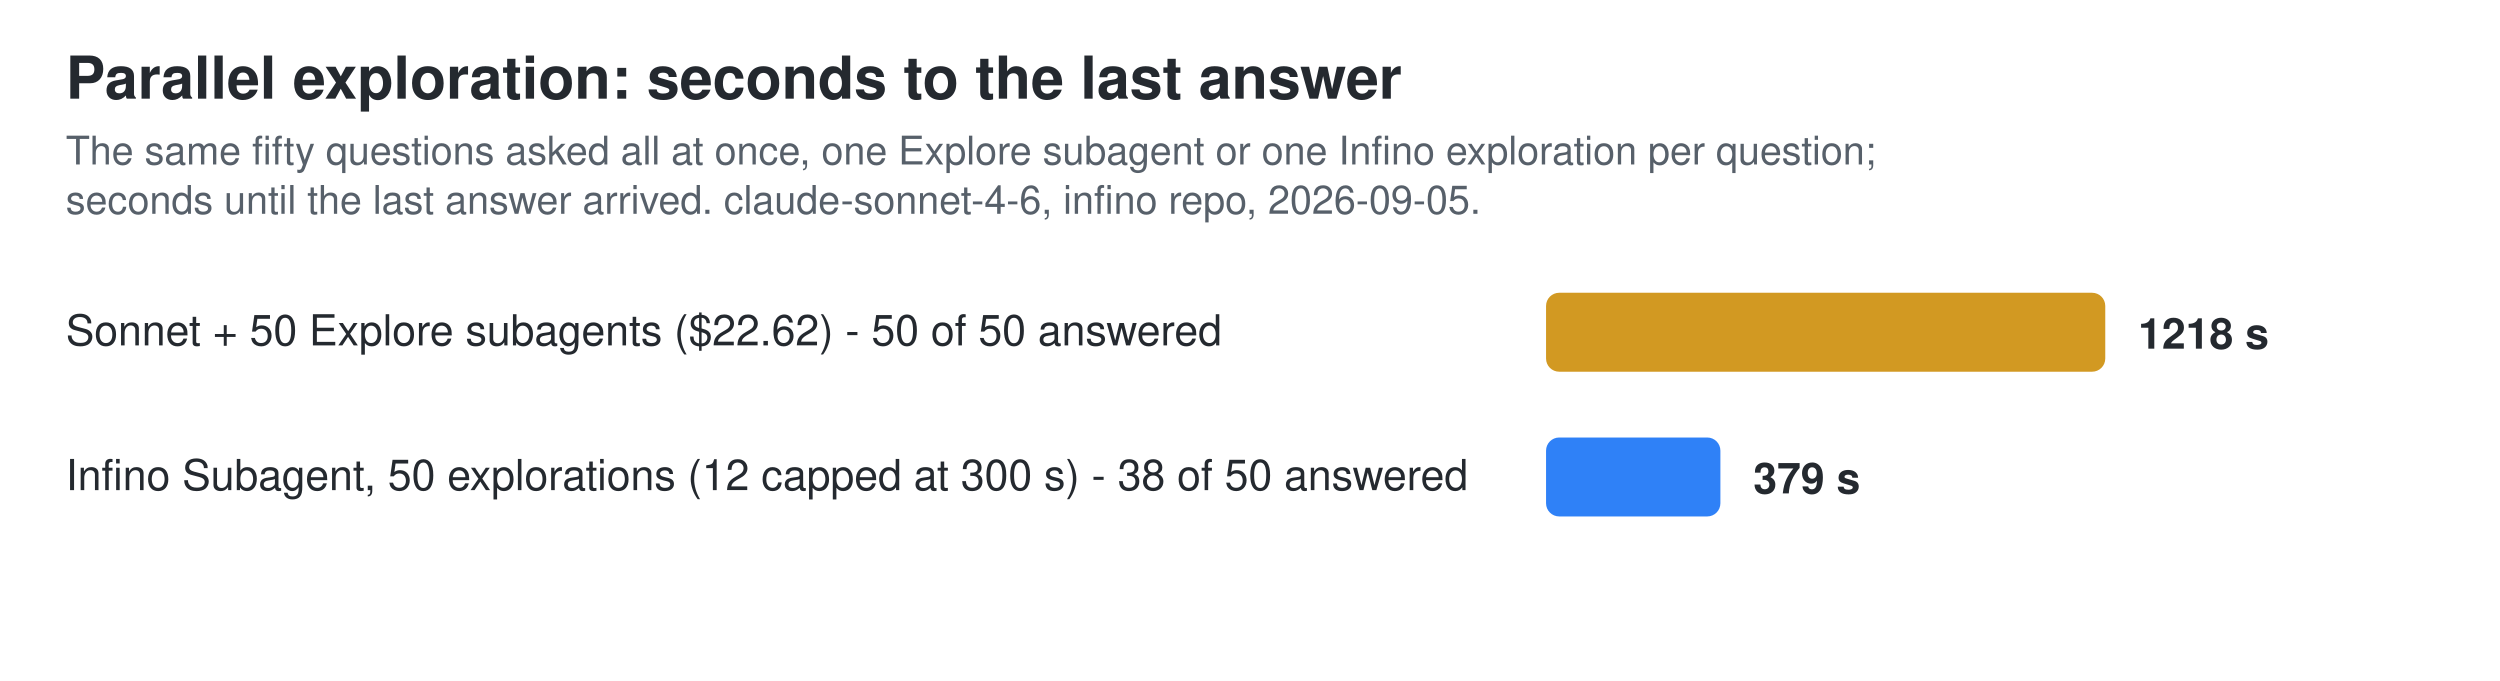
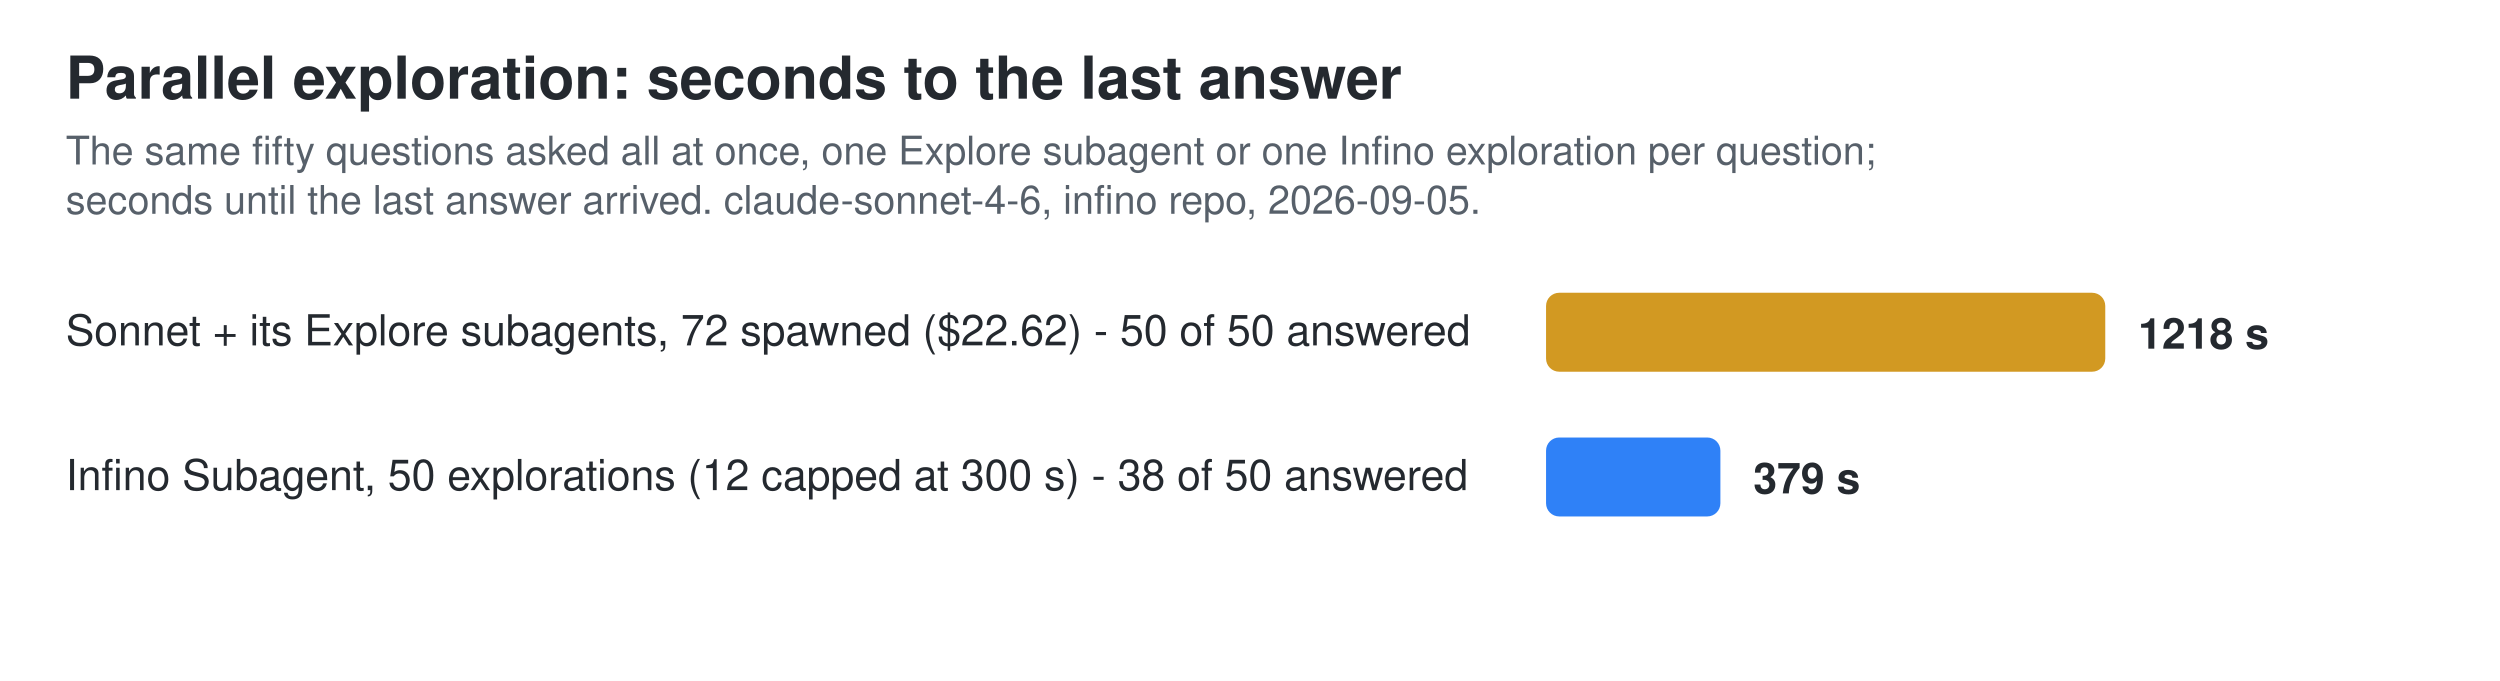
<svg xmlns="http://www.w3.org/2000/svg" width="760" height="207" viewBox="0 0 760 207" font-family="-apple-system, BlinkMacSystemFont, Segoe UI, Helvetica, Arial, sans-serif">
  <rect width="760" height="207" fill="#ffffff" />
  <text x="20" y="30" fill="#24292f" font-size="18" font-weight="600">Parallel exploration: seconds to the last answer</text>
  <text x="20" y="50" fill="#57606a" font-size="12">The same fifty questions asked all at once, one Explore subagent or one Infino exploration per question;</text>
  <text x="20" y="65" fill="#57606a" font-size="12">seconds until the last answer arrived. claude-sonnet-4-6, infino repo, 2026-09-05.</text>
-   <text x="20" y="105" fill="#24292f" font-size="13">Sonnet + 50 Explore subagents ($22.62) - 50 of 50 answered</text>
+   <text x="20" y="105" fill="#24292f" font-size="13">Sonnet + its Explore subagents, 72 spawned ($22.62) - 50 of 50 answered</text>
  <rect x="470" y="89" width="170" height="24" rx="4" fill="#d29922" />
  <text x="650" y="106" fill="#24292f" font-size="13" font-weight="600">1218 s</text>
  <text x="20" y="149" fill="#24292f" font-size="13">Infino Subagent, 50 explorations (12 capped at 300 s) - 38 of 50 answered</text>
  <rect x="470" y="133" width="53" height="24" rx="4" fill="#2f81f7" />
  <text x="533" y="150" fill="#24292f" font-size="13" font-weight="600">379 s</text>
</svg>
